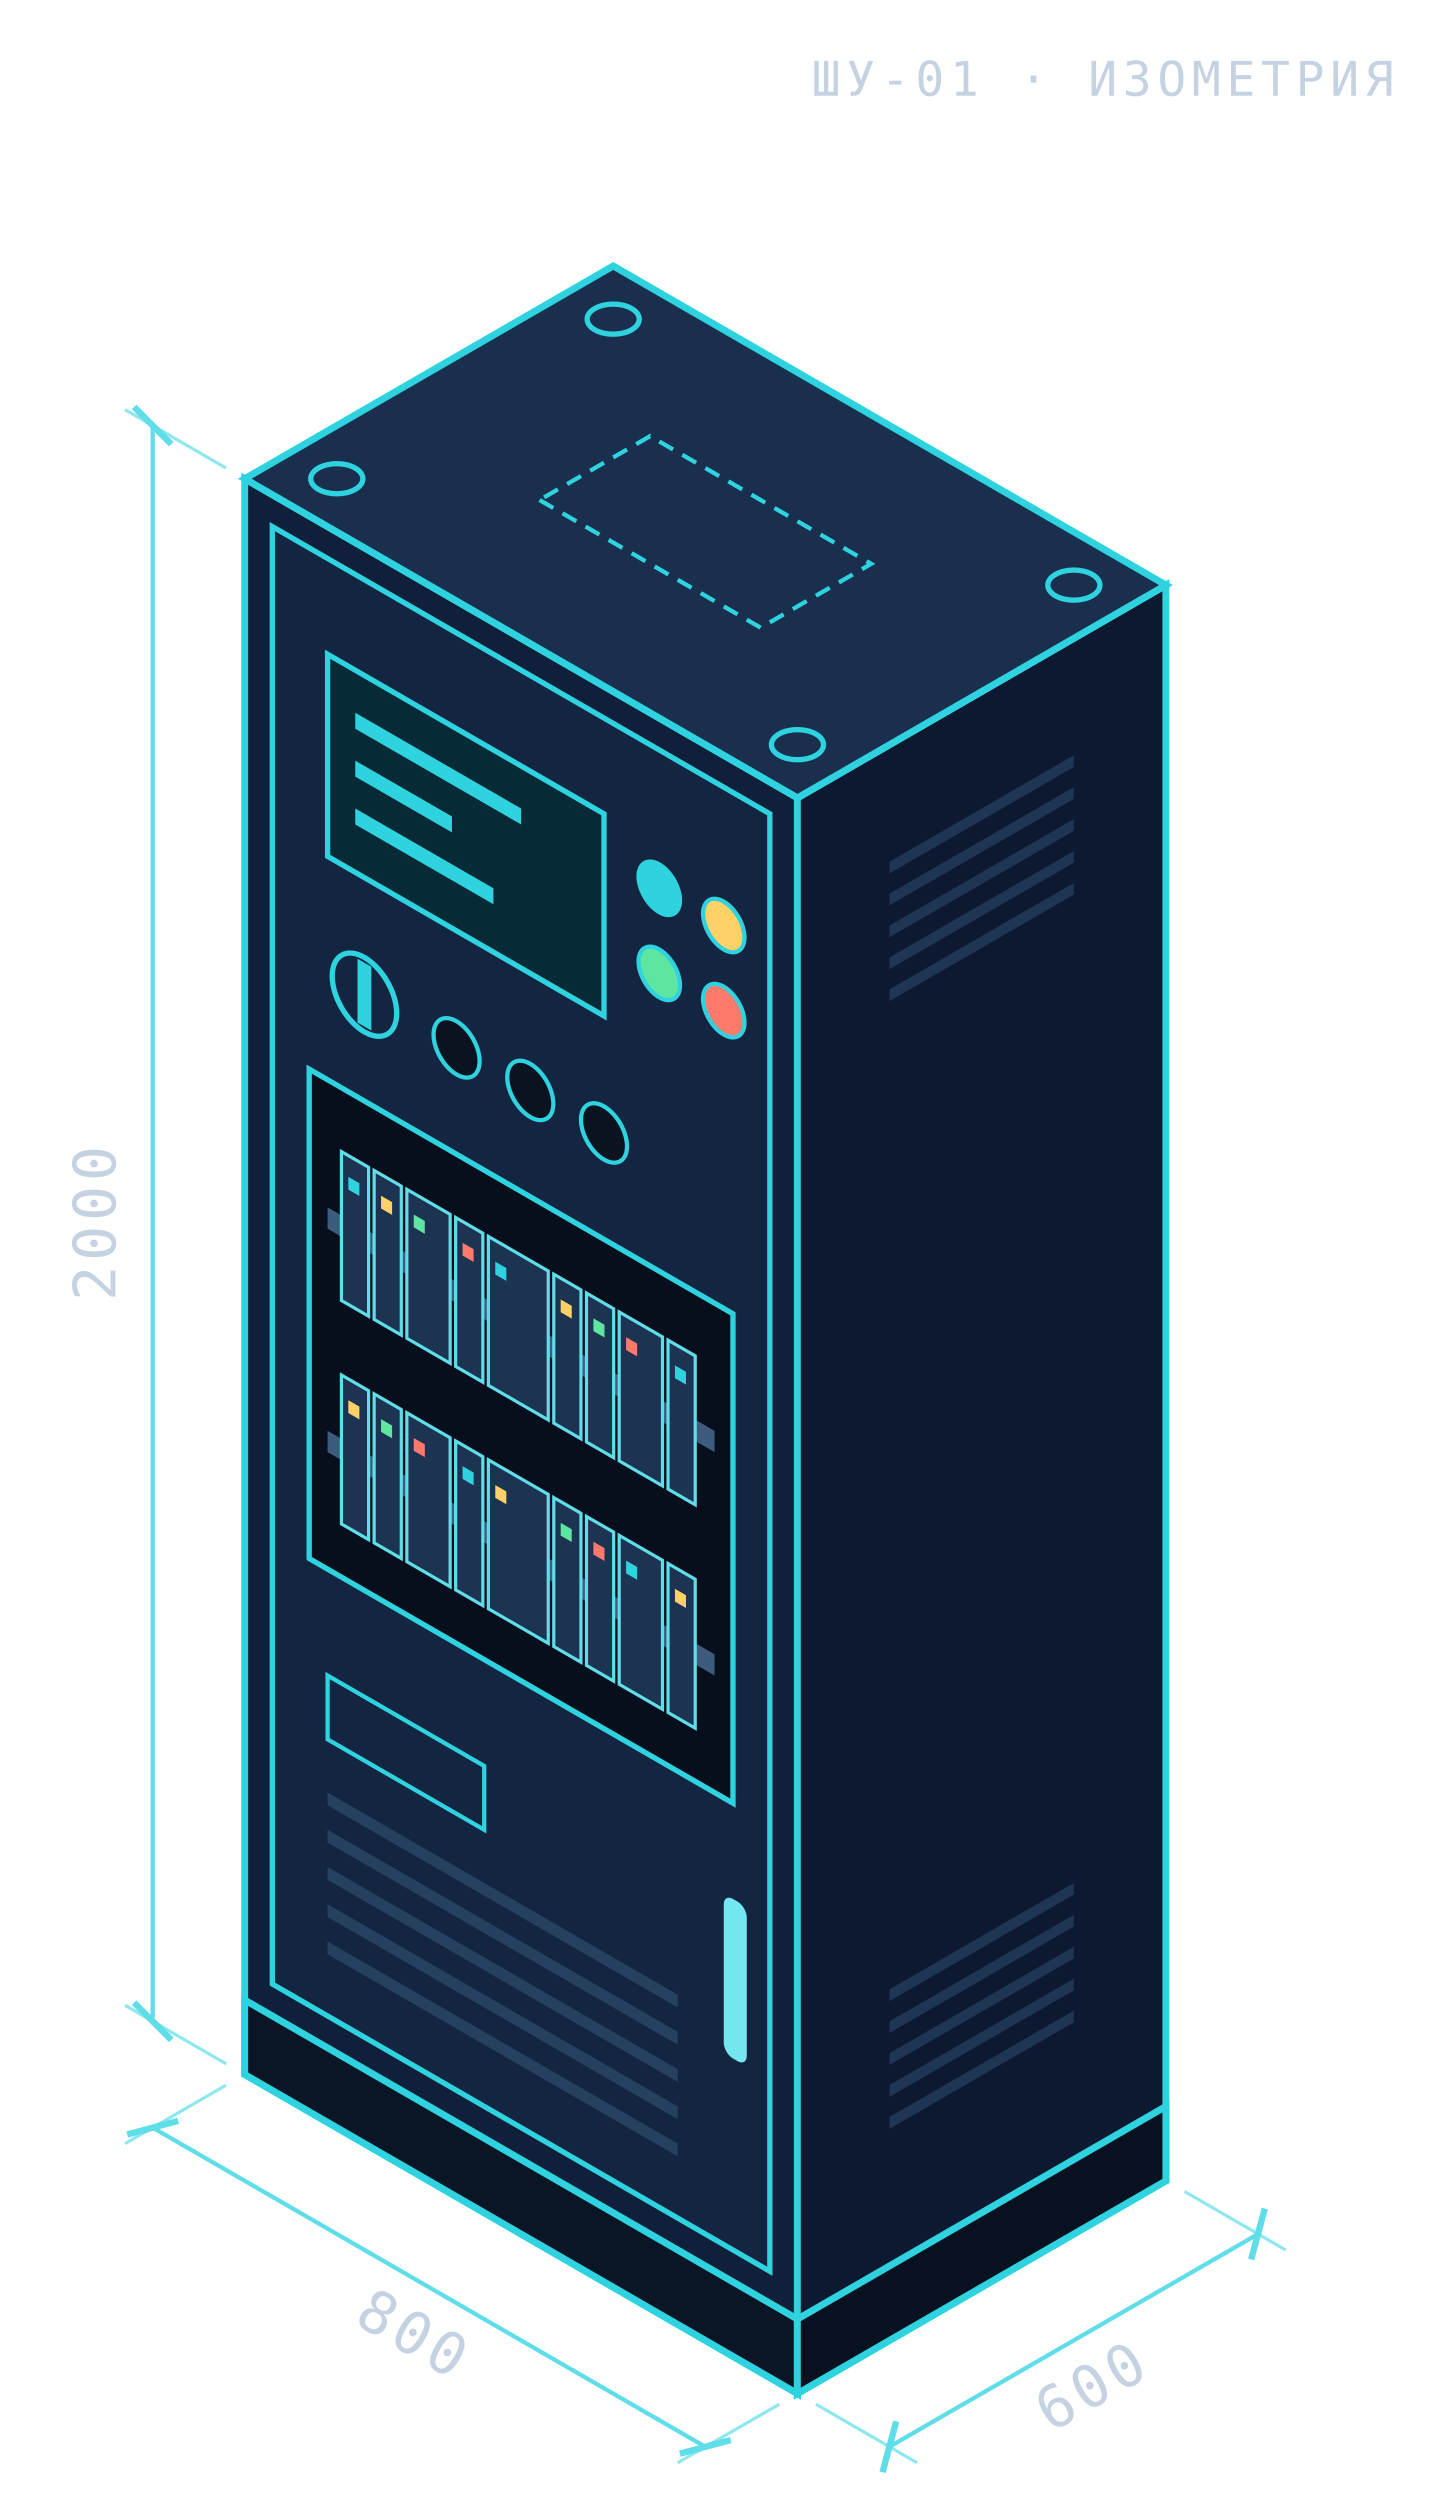
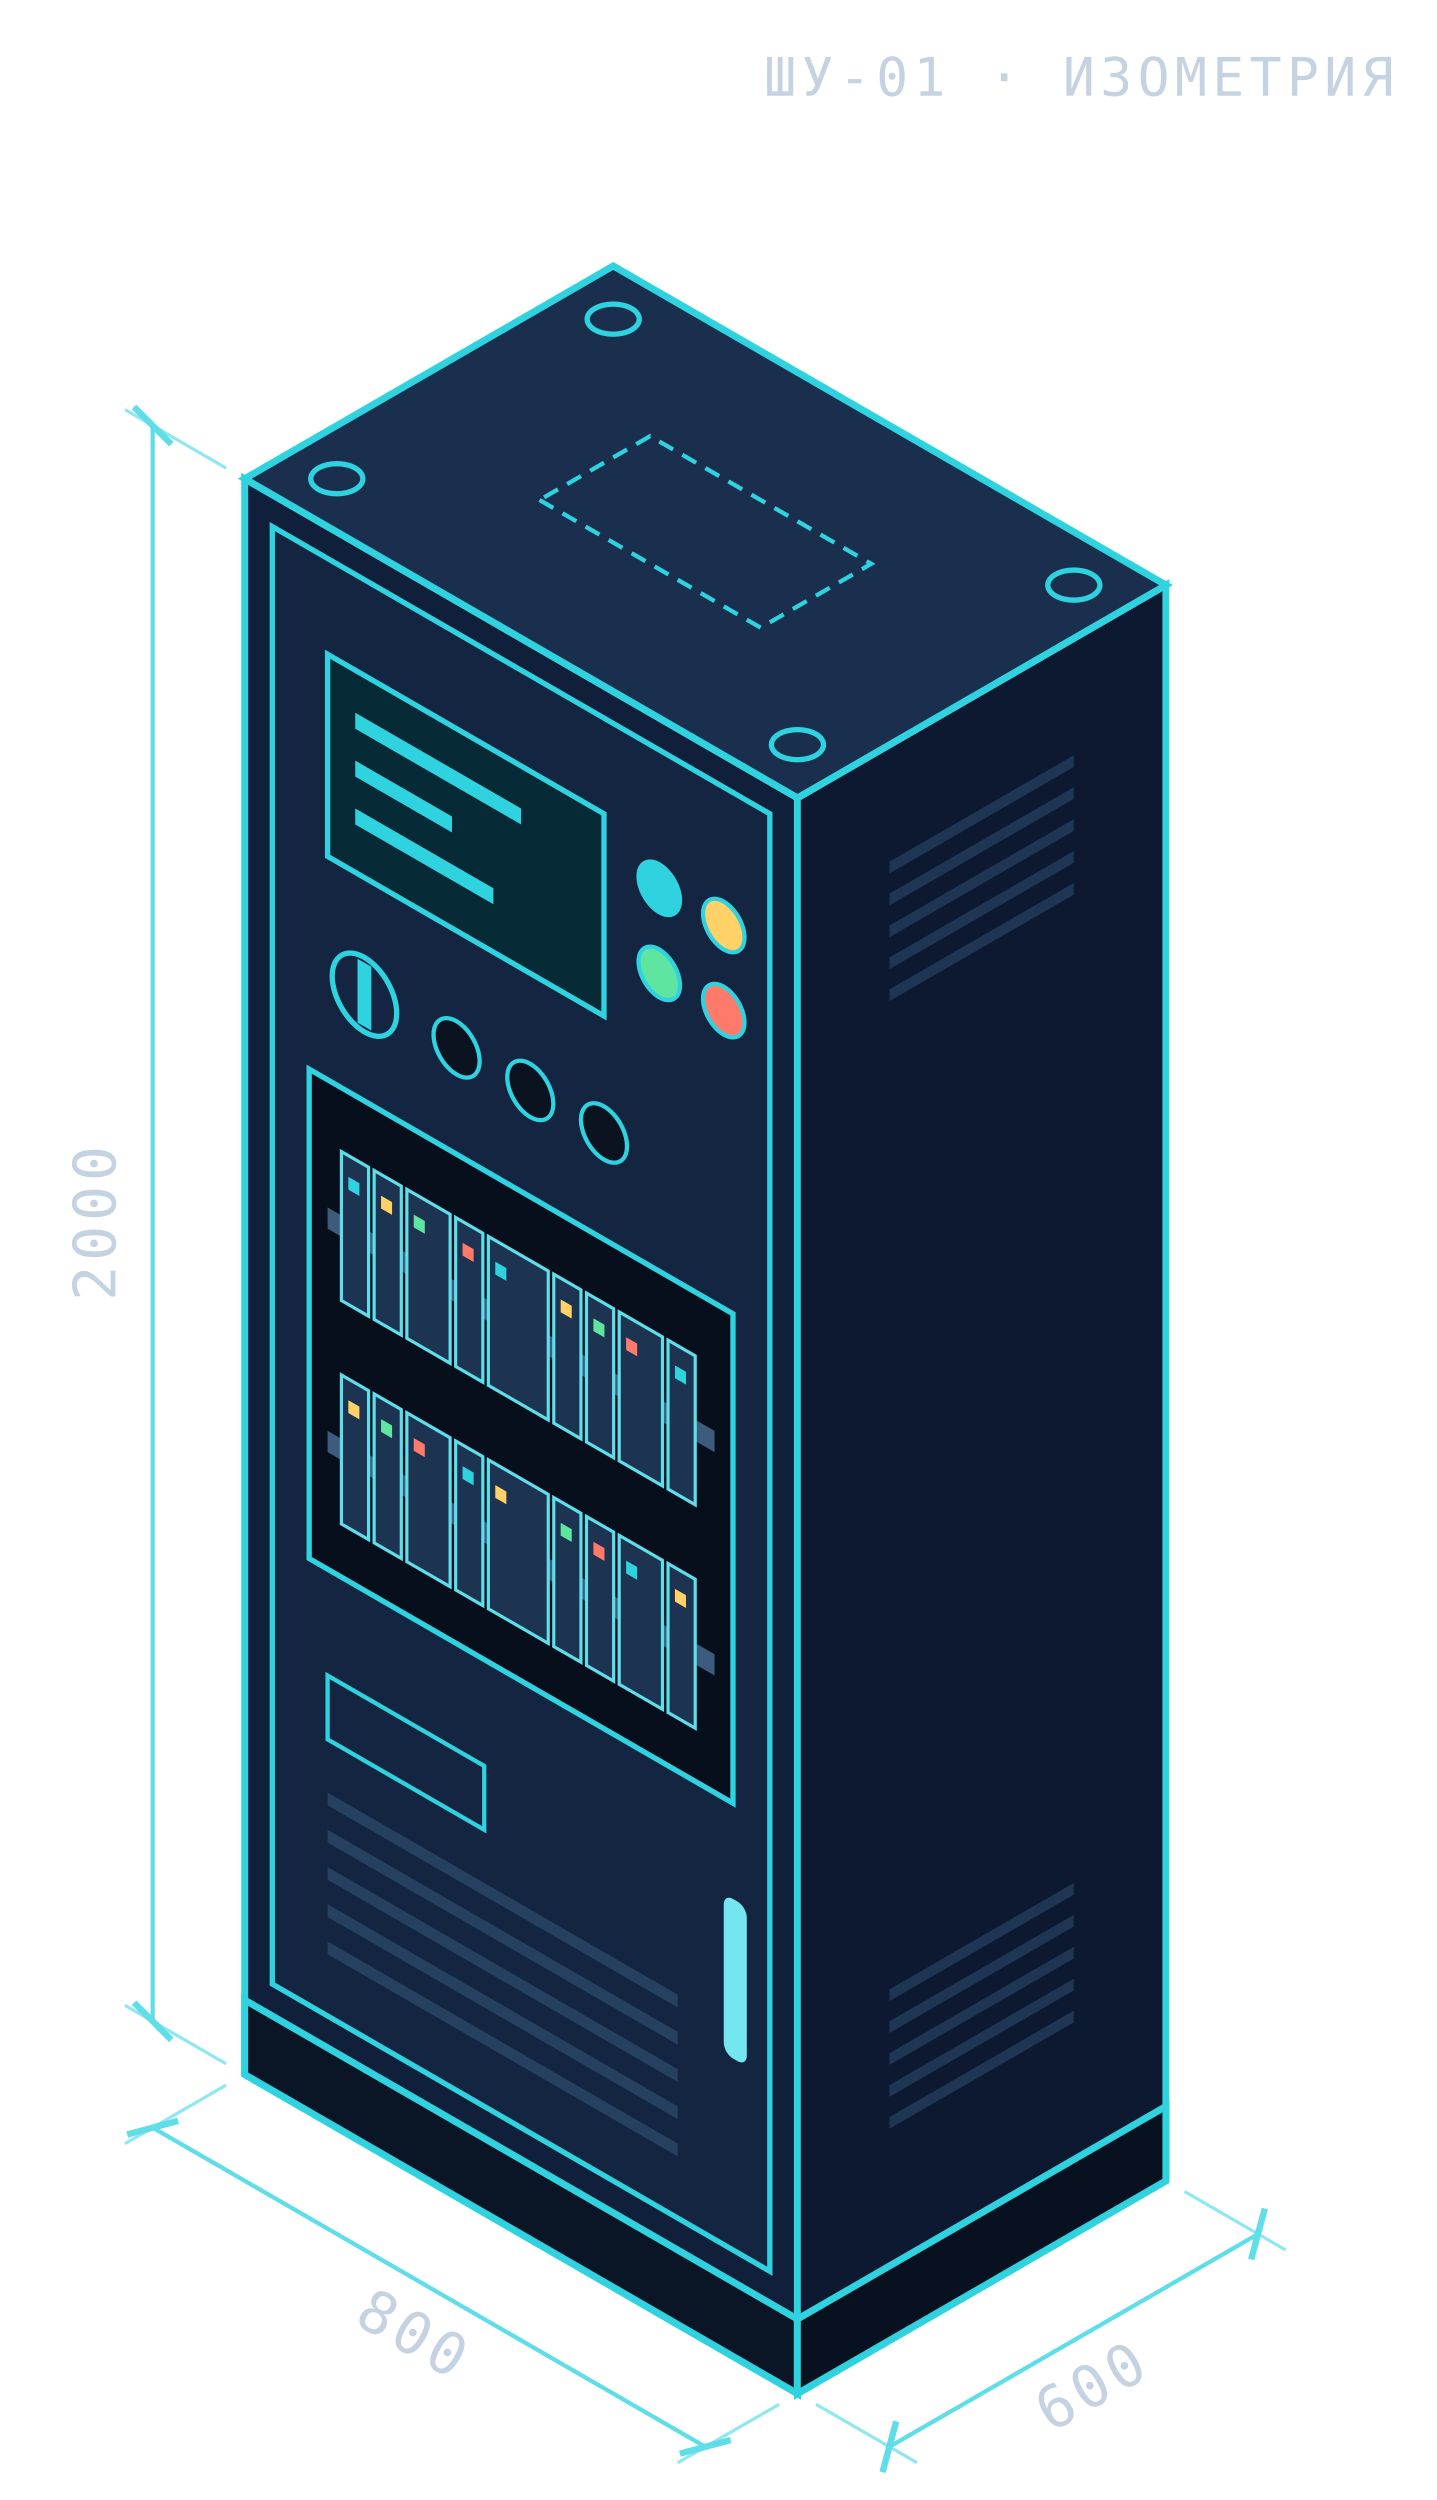
<svg xmlns="http://www.w3.org/2000/svg" viewBox="0 0 270 470" width="270" height="470" role="img" aria-label="Условная изометрия электротехнического шкафа с размерами">
  <defs>
    <marker id="tick" viewBox="-5 -5 10 10" markerWidth="10" markerHeight="10" orient="auto" markerUnits="userSpaceOnUse">
      <path d="M-3.5 3.5 3.5 -3.5" stroke="#5fdde8" stroke-width="1.2" />
    </marker>
  </defs>
  <g transform="matrix(0.8660254 0.5 0 1 46 90)">
    <rect width="120" height="300" fill="#11203a" stroke="#2fd3e0" stroke-width="1.3" vector-effect="non-scaling-stroke" />
    <rect y="286" width="120" height="14" fill="#0a1526" stroke="#2fd3e0" stroke-width="1.3" vector-effect="non-scaling-stroke" />
    <rect x="6" y="6" width="108" height="274" fill="#132540" stroke="#2fd3e0" stroke-width="1" vector-effect="non-scaling-stroke" />
    <rect x="18" y="24" width="60" height="38" fill="#062a36" stroke="#2fd3e0" stroke-width="1" vector-effect="non-scaling-stroke" />
    <rect x="24" y="32" width="36" height="3" fill="#2fd3e0" />
    <rect x="24" y="41" width="21" height="3" fill="#2fd3e0" />
    <rect x="24" y="50" width="30" height="3" fill="#2fd3e0" />
    <circle cx="90" cy="32" r="4.5" fill="#2fd3e0" stroke="#2fd3e0" stroke-width="0.8" vector-effect="non-scaling-stroke" />
    <circle cx="104" cy="32" r="4.5" fill="#ffd166" stroke="#2fd3e0" stroke-width="0.8" vector-effect="non-scaling-stroke" />
    <circle cx="90" cy="48" r="4.5" fill="#5ee6a0" stroke="#2fd3e0" stroke-width="0.8" vector-effect="non-scaling-stroke" />
    <circle cx="104" cy="48" r="4.5" fill="#ff7a6b" stroke="#2fd3e0" stroke-width="0.8" vector-effect="non-scaling-stroke" />
    <circle cx="26" cy="84" r="7" fill="none" stroke="#2fd3e0" stroke-width="1" vector-effect="non-scaling-stroke" />
    <rect x="24.5" y="78" width="3" height="12" fill="#2fd3e0" />
    <circle cx="46" cy="84" r="5" fill="#0b1220" stroke="#2fd3e0" stroke-width="0.8" vector-effect="non-scaling-stroke" />
    <circle cx="62" cy="84" r="5" fill="#0b1220" stroke="#2fd3e0" stroke-width="0.8" vector-effect="non-scaling-stroke" />
    <circle cx="78" cy="84" r="5" fill="#0b1220" stroke="#2fd3e0" stroke-width="0.8" vector-effect="non-scaling-stroke" />
    <rect x="14" y="104" width="92" height="92" fill="#070f1d" stroke="#2fd3e0" stroke-width="1" vector-effect="non-scaling-stroke" />
    <rect x="18" y="128" width="84" height="4" fill="#3d5b7d" />
    <rect x="21.0" y="116" width="5.9" height="28" fill="#1d3352" stroke="#5fdde8" stroke-width="0.6" vector-effect="non-scaling-stroke" />
    <rect x="22.5" y="120" width="2.4" height="2.4" fill="#2fd3e0" />
    <rect x="28.1" y="116" width="5.9" height="28" fill="#1d3352" stroke="#5fdde8" stroke-width="0.6" vector-effect="non-scaling-stroke" />
    <rect x="29.6" y="120" width="2.4" height="2.4" fill="#ffd166" />
    <rect x="35.2" y="116" width="9.4" height="28" fill="#1d3352" stroke="#5fdde8" stroke-width="0.6" vector-effect="non-scaling-stroke" />
    <rect x="36.7" y="120" width="2.4" height="2.4" fill="#5ee6a0" />
    <rect x="45.8" y="116" width="5.9" height="28" fill="#1d3352" stroke="#5fdde8" stroke-width="0.6" vector-effect="non-scaling-stroke" />
    <rect x="47.3" y="120" width="2.4" height="2.4" fill="#ff7a6b" />
    <rect x="52.9" y="116" width="13.0" height="28" fill="#1d3352" stroke="#5fdde8" stroke-width="0.6" vector-effect="non-scaling-stroke" />
    <rect x="54.4" y="120" width="2.4" height="2.4" fill="#2fd3e0" />
    <rect x="67.1" y="116" width="5.9" height="28" fill="#1d3352" stroke="#5fdde8" stroke-width="0.6" vector-effect="non-scaling-stroke" />
    <rect x="68.6" y="120" width="2.4" height="2.4" fill="#ffd166" />
    <rect x="74.2" y="116" width="5.9" height="28" fill="#1d3352" stroke="#5fdde8" stroke-width="0.6" vector-effect="non-scaling-stroke" />
    <rect x="75.7" y="120" width="2.4" height="2.4" fill="#5ee6a0" />
    <rect x="81.3" y="116" width="9.4" height="28" fill="#1d3352" stroke="#5fdde8" stroke-width="0.6" vector-effect="non-scaling-stroke" />
    <rect x="82.8" y="120" width="2.4" height="2.4" fill="#ff7a6b" />
    <rect x="91.9" y="116" width="5.9" height="28" fill="#1d3352" stroke="#5fdde8" stroke-width="0.6" vector-effect="non-scaling-stroke" />
    <rect x="93.4" y="120" width="2.4" height="2.4" fill="#2fd3e0" />
    <rect x="18" y="170" width="84" height="4" fill="#3d5b7d" />
    <rect x="21.0" y="158" width="5.9" height="28" fill="#1d3352" stroke="#5fdde8" stroke-width="0.6" vector-effect="non-scaling-stroke" />
    <rect x="22.5" y="162" width="2.4" height="2.4" fill="#ffd166" />
    <rect x="28.1" y="158" width="5.9" height="28" fill="#1d3352" stroke="#5fdde8" stroke-width="0.6" vector-effect="non-scaling-stroke" />
    <rect x="29.6" y="162" width="2.4" height="2.4" fill="#5ee6a0" />
    <rect x="35.2" y="158" width="9.4" height="28" fill="#1d3352" stroke="#5fdde8" stroke-width="0.6" vector-effect="non-scaling-stroke" />
    <rect x="36.7" y="162" width="2.4" height="2.4" fill="#ff7a6b" />
    <rect x="45.8" y="158" width="5.9" height="28" fill="#1d3352" stroke="#5fdde8" stroke-width="0.6" vector-effect="non-scaling-stroke" />
    <rect x="47.3" y="162" width="2.4" height="2.4" fill="#2fd3e0" />
    <rect x="52.9" y="158" width="13.0" height="28" fill="#1d3352" stroke="#5fdde8" stroke-width="0.6" vector-effect="non-scaling-stroke" />
    <rect x="54.4" y="162" width="2.4" height="2.4" fill="#ffd166" />
    <rect x="67.1" y="158" width="5.9" height="28" fill="#1d3352" stroke="#5fdde8" stroke-width="0.6" vector-effect="non-scaling-stroke" />
    <rect x="68.6" y="162" width="2.4" height="2.4" fill="#5ee6a0" />
    <rect x="74.2" y="158" width="5.9" height="28" fill="#1d3352" stroke="#5fdde8" stroke-width="0.6" vector-effect="non-scaling-stroke" />
    <rect x="75.7" y="162" width="2.4" height="2.4" fill="#ff7a6b" />
    <rect x="81.3" y="158" width="9.4" height="28" fill="#1d3352" stroke="#5fdde8" stroke-width="0.6" vector-effect="non-scaling-stroke" />
    <rect x="82.8" y="162" width="2.4" height="2.4" fill="#2fd3e0" />
    <rect x="91.9" y="158" width="5.9" height="28" fill="#1d3352" stroke="#5fdde8" stroke-width="0.6" vector-effect="non-scaling-stroke" />
    <rect x="93.4" y="162" width="2.4" height="2.4" fill="#ffd166" />
    <rect x="104" y="214" width="5" height="30" rx="2" fill="#74e6ef" />
    <rect x="18" y="216" width="34" height="12" fill="none" stroke="#2fd3e0" stroke-width="0.8" vector-effect="non-scaling-stroke" />
    <rect x="18" y="238" width="76" height="2.4" fill="#26415f" />
    <rect x="18" y="245" width="76" height="2.4" fill="#26415f" />
    <rect x="18" y="252" width="76" height="2.4" fill="#26415f" />
    <rect x="18" y="259" width="76" height="2.4" fill="#26415f" />
    <rect x="18" y="266" width="76" height="2.4" fill="#26415f" />
  </g>
  <g transform="matrix(0.8660254 -0.5 0 1 149.9 150)">
    <rect width="80" height="300" fill="#0c1930" stroke="#2fd3e0" stroke-width="1.3" vector-effect="non-scaling-stroke" />
    <rect y="286" width="80" height="14" fill="#08111f" stroke="#2fd3e0" stroke-width="1.3" vector-effect="non-scaling-stroke" />
    <rect x="20" y="22" width="40" height="2.2" fill="#1e3654" />
    <rect x="20" y="28" width="40" height="2.2" fill="#1e3654" />
    <rect x="20" y="34" width="40" height="2.2" fill="#1e3654" />
    <rect x="20" y="40" width="40" height="2.2" fill="#1e3654" />
    <rect x="20" y="46" width="40" height="2.2" fill="#1e3654" />
    <rect x="20" y="234" width="40" height="2.2" fill="#1e3654" />
    <rect x="20" y="240" width="40" height="2.2" fill="#1e3654" />
    <rect x="20" y="246" width="40" height="2.2" fill="#1e3654" />
    <rect x="20" y="252" width="40" height="2.2" fill="#1e3654" />
    <rect x="20" y="258" width="40" height="2.2" fill="#1e3654" />
  </g>
  <g transform="matrix(0.8660254 0.5 0.8660254 -0.5 46 90)">
    <rect width="120" height="80" fill="#1a2f4d" stroke="#2fd3e0" stroke-width="1.3" vector-effect="non-scaling-stroke" />
    <circle cx="10" cy="10" r="4" fill="none" stroke="#2fd3e0" stroke-width="1" vector-effect="non-scaling-stroke" />
    <circle cx="110" cy="10" r="4" fill="none" stroke="#2fd3e0" stroke-width="1" vector-effect="non-scaling-stroke" />
    <circle cx="10" cy="70" r="4" fill="none" stroke="#2fd3e0" stroke-width="1" vector-effect="non-scaling-stroke" />
    <circle cx="110" cy="70" r="4" fill="none" stroke="#2fd3e0" stroke-width="1" vector-effect="non-scaling-stroke" />
    <rect x="36" y="28" width="48" height="24" fill="none" stroke="#2fd3e0" stroke-width="0.8" stroke-dasharray="3 2" vector-effect="non-scaling-stroke" />
  </g>
  <line x1="42.5" y1="392" x2="23.5" y2="403" stroke="#5fdde8" stroke-width="0.6" opacity="0.7" />
  <line x1="146.5" y1="452" x2="127.4" y2="463" stroke="#5fdde8" stroke-width="0.6" opacity="0.7" />
  <line x1="153.4" y1="452" x2="172.4" y2="463" stroke="#5fdde8" stroke-width="0.6" opacity="0.7" />
  <line x1="222.7" y1="412" x2="241.7" y2="423" stroke="#5fdde8" stroke-width="0.6" opacity="0.7" />
  <line x1="42.5" y1="388" x2="23.5" y2="377" stroke="#5fdde8" stroke-width="0.6" opacity="0.7" />
  <line x1="42.5" y1="88" x2="23.5" y2="77" stroke="#5fdde8" stroke-width="0.6" opacity="0.7" />
  <line x1="28.7" y1="400" x2="132.6" y2="460" stroke="#5fdde8" stroke-width="0.8" marker-start="url(#tick)" marker-end="url(#tick)" />
  <text x="75.6" y="442" transform="rotate(30 75.6 442)" text-anchor="middle" fill="#c4d2e2" font-family="IBM Plex Mono, ui-monospace, Menlo, Consolas, monospace" font-size="11" letter-spacing="0.08em">800</text>
  <line x1="167.2" y1="460" x2="236.5" y2="420" stroke="#5fdde8" stroke-width="0.8" marker-start="url(#tick)" marker-end="url(#tick)" />
  <text x="206.9" y="452" transform="rotate(-30 206.9 452)" text-anchor="middle" fill="#c4d2e2" font-family="IBM Plex Mono, ui-monospace, Menlo, Consolas, monospace" font-size="11" letter-spacing="0.08em">600</text>
  <line x1="28.7" y1="380" x2="28.7" y2="80" stroke="#5fdde8" stroke-width="0.8" marker-start="url(#tick)" marker-end="url(#tick)" />
  <text x="21.7" y="230" transform="rotate(-90 21.7 230)" text-anchor="middle" fill="#c4d2e2" font-family="IBM Plex Mono, ui-monospace, Menlo, Consolas, monospace" font-size="11" letter-spacing="0.08em">2000</text>
-   <text x="262" y="18" text-anchor="end" fill="#c4d2e2" font-family="IBM Plex Mono, ui-monospace, Menlo, Consolas, monospace" font-size="9" letter-spacing="0.12em">ШУ-01 · ИЗОМЕТРИЯ</text>
+   <text x="262" y="18" text-anchor="end" fill="#c4d2e2" font-family="IBM Plex Mono, ui-monospace, Menlo, Consolas, monospace" font-size="10" letter-spacing="0.1em">ШУ-01 · ИЗОМЕТРИЯ</text>
</svg>
